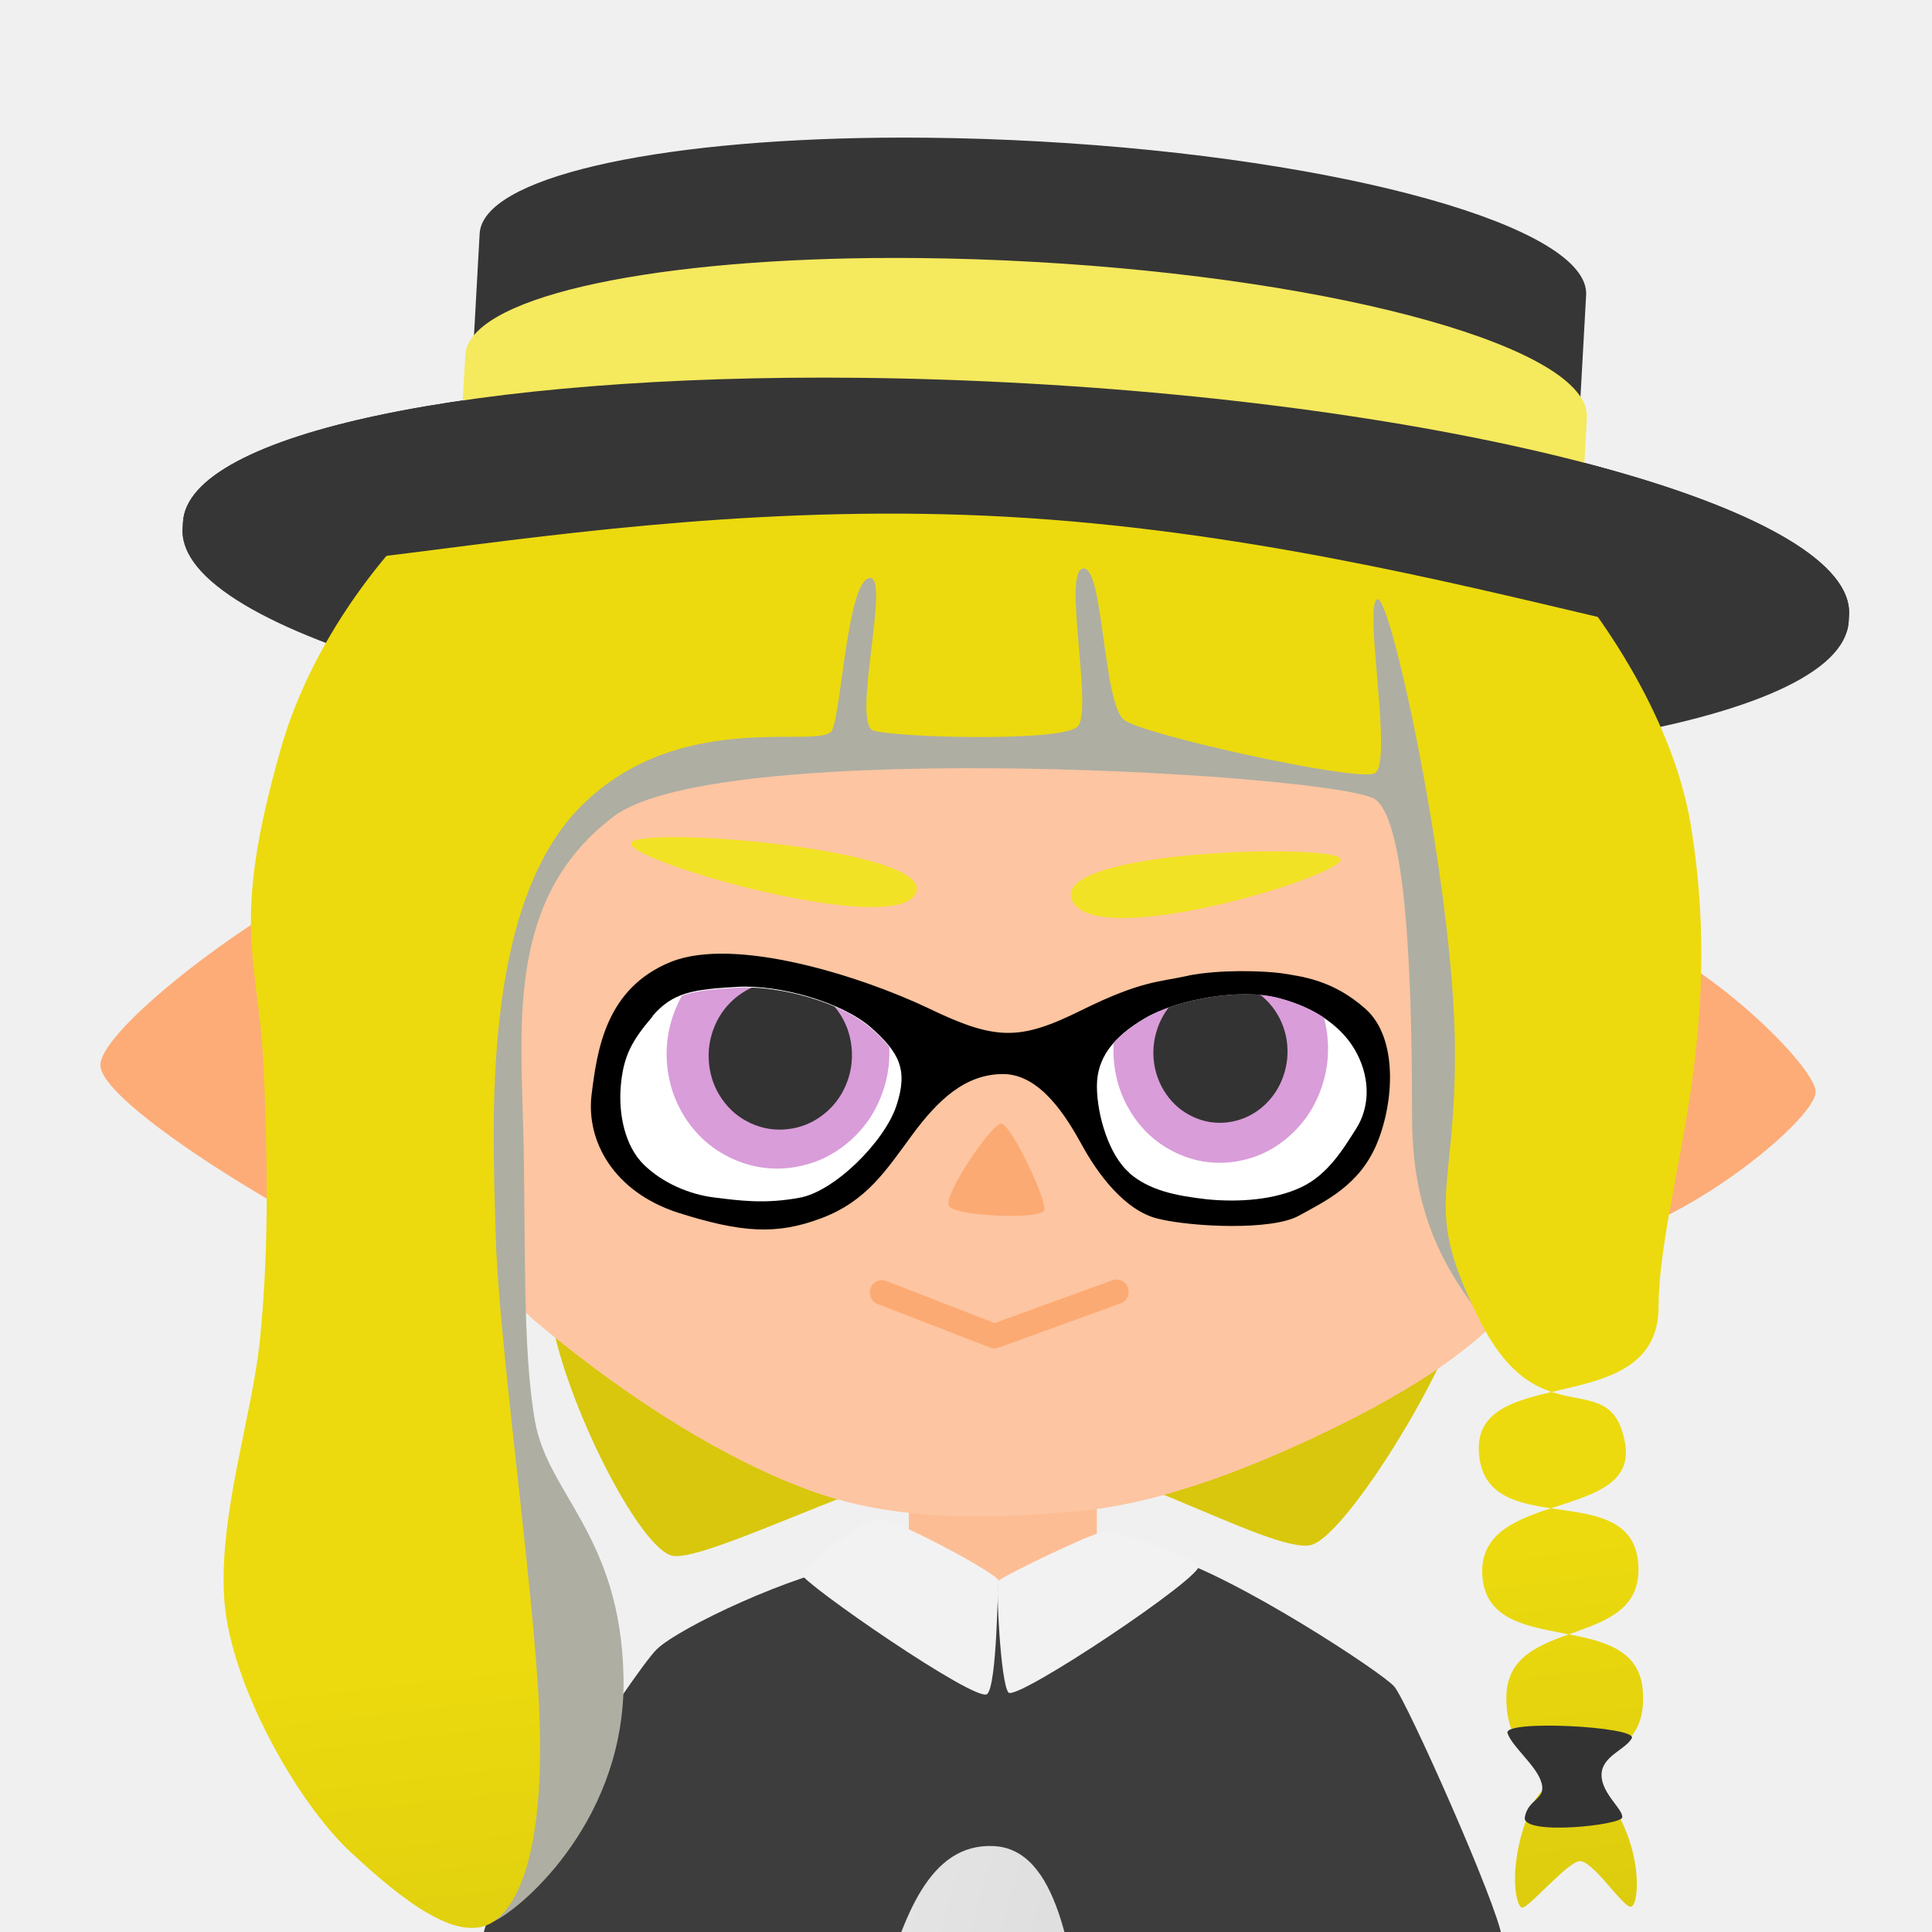
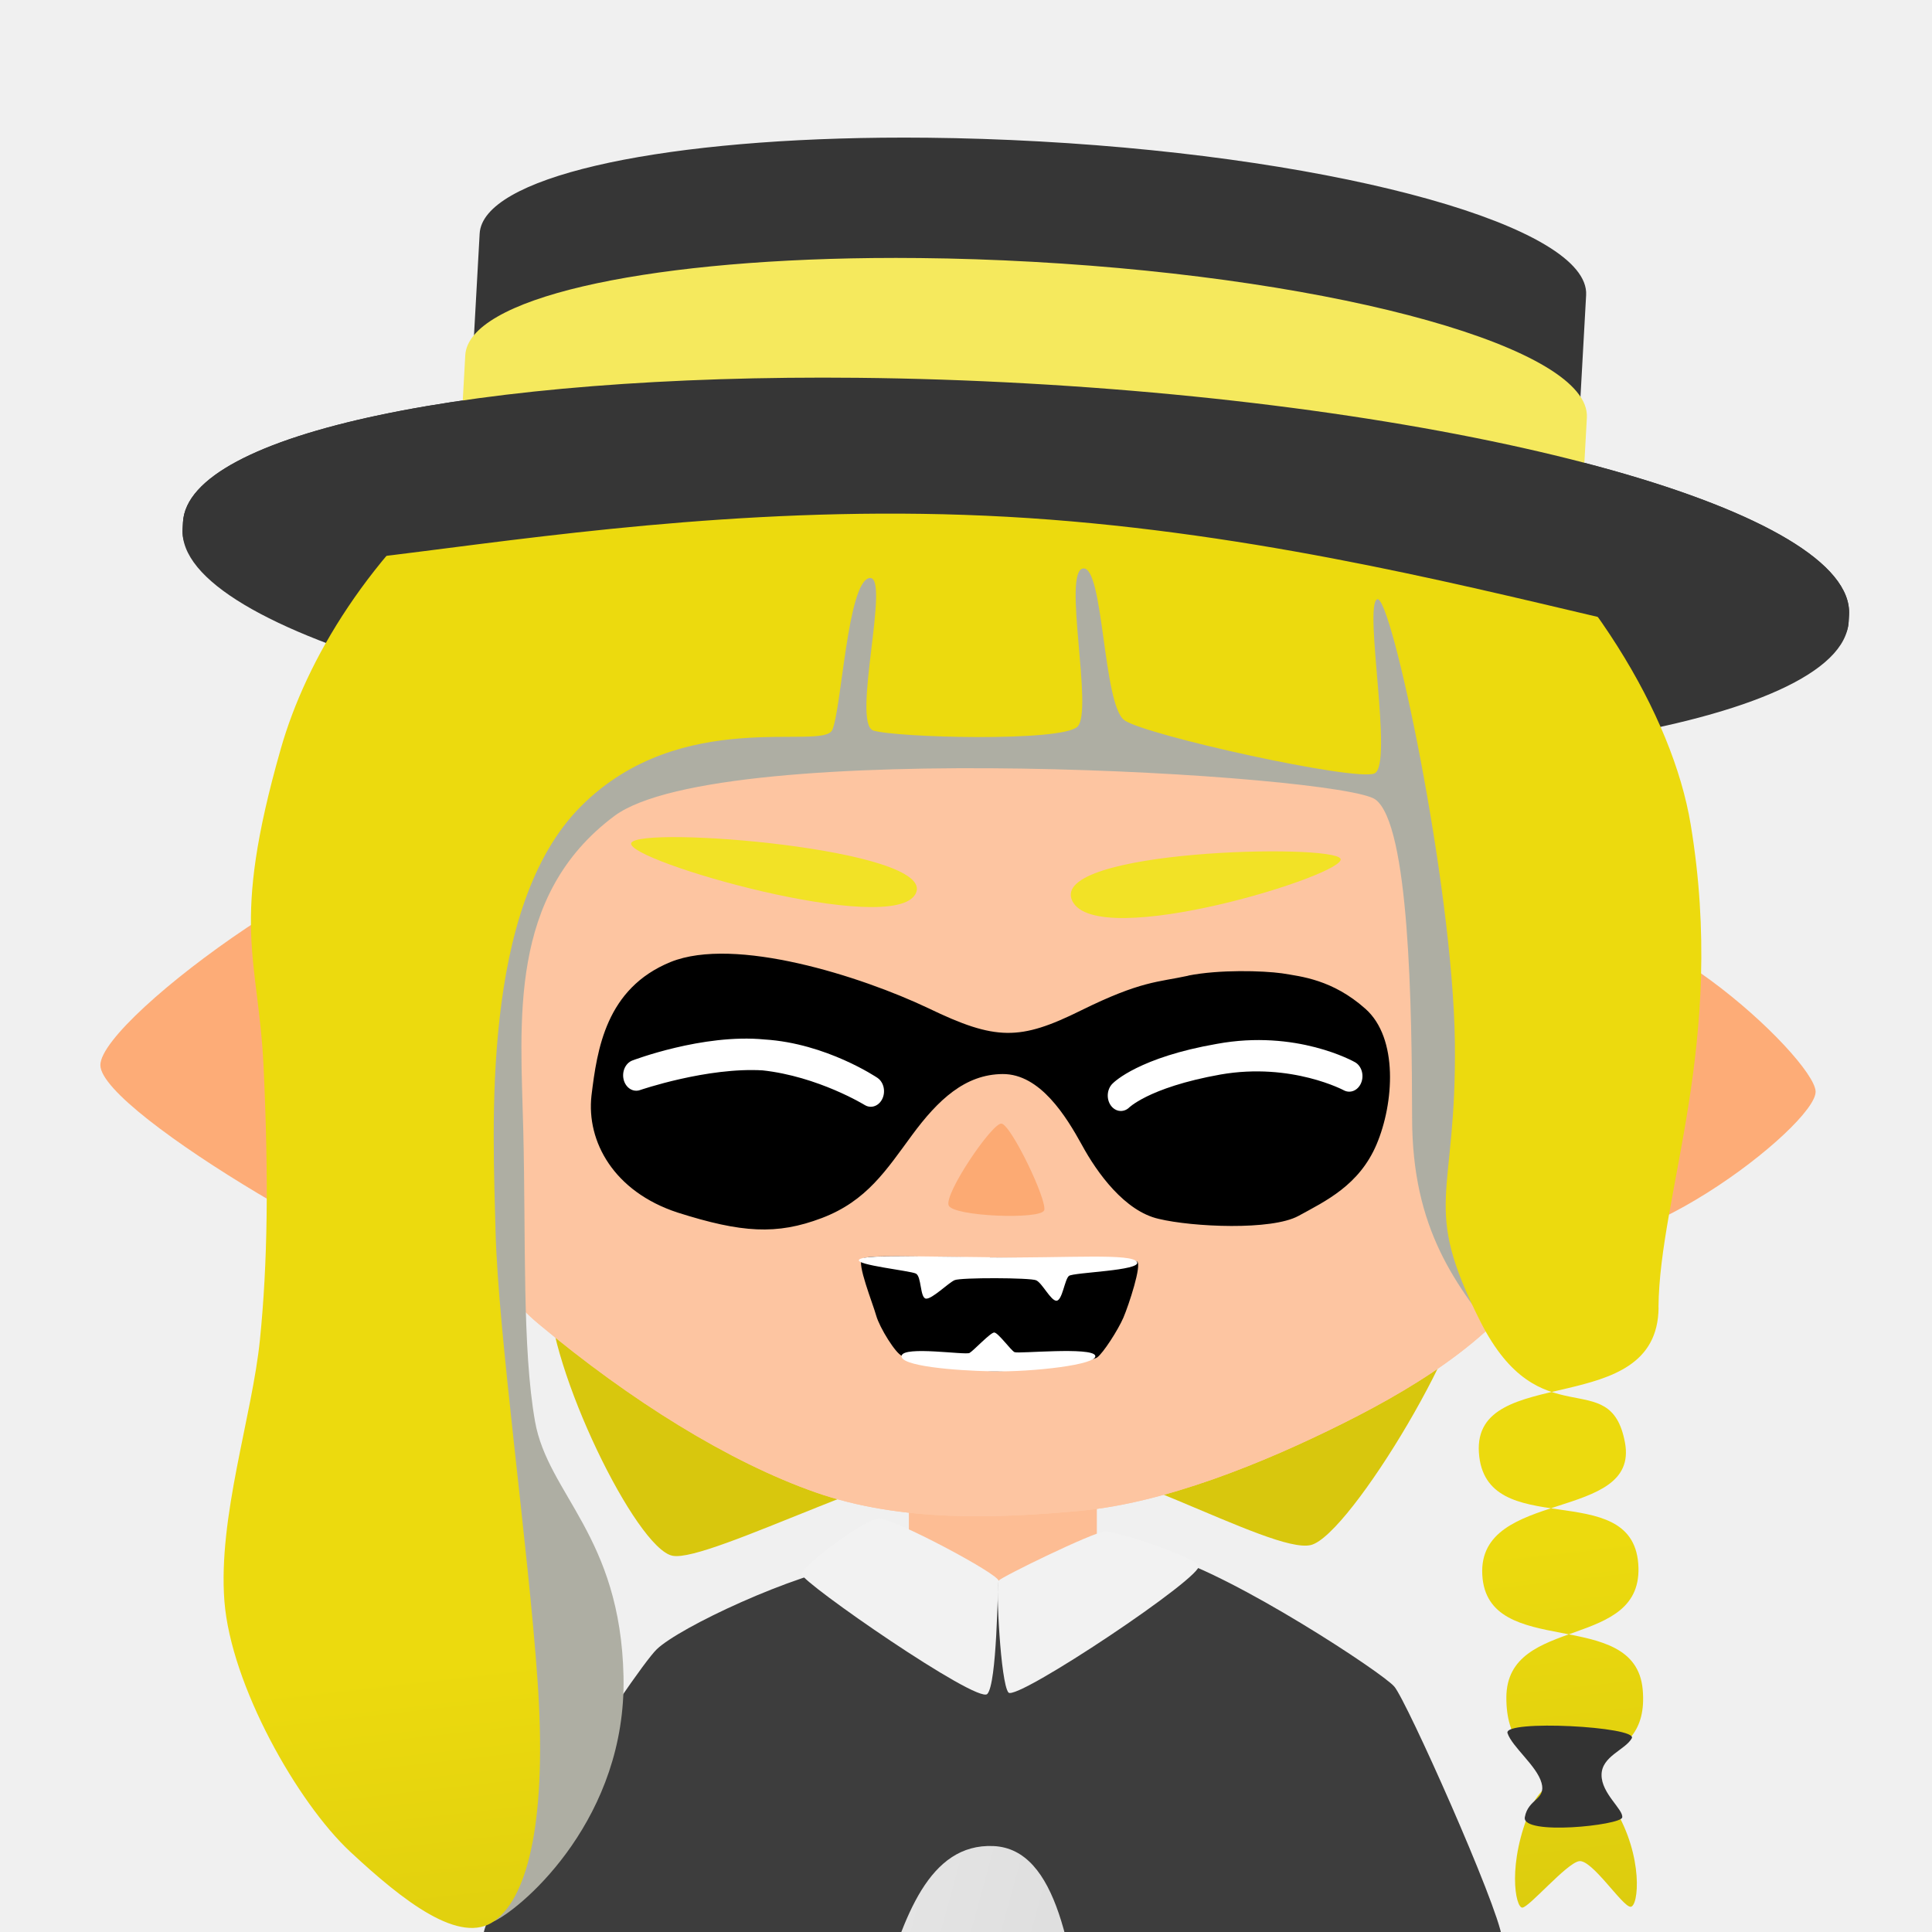
<svg xmlns="http://www.w3.org/2000/svg" xmlns:xlink="http://www.w3.org/1999/xlink" width="256" height="256" viewBox="0 0 67.733 67.733" version="1.1" id="svg1">
  <defs id="defs1">
    <linearGradient id="linearGradient22">
      <stop style="stop-color:#ffffff;stop-opacity:0;" offset="0.492" id="stop22" />
      <stop style="stop-color:#ffffff;stop-opacity:0.48;" offset="1" id="stop23" />
    </linearGradient>
    <linearGradient id="linearGradient37">
      <stop style="stop-color:#ecda0e;stop-opacity:1;" offset="0" id="stop37" />
      <stop style="stop-color:#c5b70d;stop-opacity:1;" offset="1" id="stop38" />
    </linearGradient>
    <linearGradient id="linearGradient29">
      <stop style="stop-color:#fcfcfc;stop-opacity:1;" offset="0" id="stop29" />
      <stop style="stop-color:#ebebeb;stop-opacity:1;" offset="1" id="stop30" />
    </linearGradient>
    <linearGradient id="linearGradient27">
      <stop style="stop-color:#ebebeb;stop-opacity:1;" offset="0" id="stop27" />
      <stop style="stop-color:#cfcfcf;stop-opacity:1;" offset="1" id="stop28" />
    </linearGradient>
    <linearGradient xlink:href="#linearGradient27" id="linearGradient28" x1="33.179" y1="39.344" x2="46.193" y2="42.906" gradientUnits="userSpaceOnUse" />
    <linearGradient xlink:href="#linearGradient29" id="linearGradient30" x1="41.728" y1="31.465" x2="32.837" y2="33.428" gradientUnits="userSpaceOnUse" />
    <clipPath clipPathUnits="userSpaceOnUse" id="clipPath32">
      <path id="path33" style="fill:#1b1b1b;fill-opacity:1;stroke-width:0.459;stroke-linecap:round;stroke-linejoin:round" d="m 36.255,49.895 c 0.194,-0.407 0.832,-0.768 1.618,-0.756 0.786,0.012 1.146,0.248 1.547,0.66 0.401,0.411 1.695,2.068 1.702,2.533 0.007,0.465 -0.233,1.981 -0.772,2.387 -0.539,0.406 -1.654,0.586 -2.241,0.47 -0.587,-0.116 0.249,-2.049 0.228,-2.613 -0.021,-0.564 0.02,-0.854 -0.142,-1.231 -0.161,-0.377 -0.343,-0.371 -0.704,-0.517 -0.36,-0.146 -1.447,0.296 -1.519,0.221 -0.072,-0.075 0.089,-0.746 0.283,-1.153 z" />
    </clipPath>
    <clipPath clipPathUnits="userSpaceOnUse" id="clipPath35">
      <path id="path36" style="display:inline;fill:#ffffff;stroke-width:1.182;stroke-linecap:square;stroke-miterlimit:1.5;paint-order:fill markers stroke" d="m 36.054,35.78 c 0.13,0.101 0.288,0.131 0.491,0.148 0.203,0.017 0.42,-0.003 0.586,-0.08 0.166,-0.076 0.257,-0.232 0.336,-0.352 0.078,-0.12 0.084,-0.285 -0.004,-0.441 -0.088,-0.156 -0.266,-0.271 -0.504,-0.325 -0.239,-0.054 -0.632,0.019 -0.828,0.134 -0.195,0.115 -0.294,0.24 -0.291,0.407 0.003,0.167 0.085,0.408 0.215,0.509 z" />
    </clipPath>
    <clipPath clipPathUnits="userSpaceOnUse" id="clipPath36">
      <path id="path37" style="display:inline;fill:#ffffff;stroke-width:1.13;stroke-linecap:square;stroke-miterlimit:1.5;paint-order:fill markers stroke" d="m 35.738,34.887 c -0.122,0.142 -0.169,0.229 -0.181,0.4 -0.012,0.171 0.033,0.357 0.147,0.462 0.115,0.105 0.276,0.17 0.426,0.186 0.15,0.016 0.306,0.034 0.514,-0.004 0.208,-0.038 0.506,-0.333 0.573,-0.542 0.067,-0.21 0.012,-0.309 -0.162,-0.454 -0.174,-0.145 -0.554,-0.244 -0.813,-0.225 -0.259,0.019 -0.383,0.035 -0.505,0.178 z" />
    </clipPath>
    <linearGradient xlink:href="#linearGradient37" id="linearGradient38" x1="39.022" y1="41.14" x2="40.94" y2="50.312" gradientUnits="userSpaceOnUse" />
    <clipPath clipPathUnits="userSpaceOnUse" id="clipPath7">
      <path id="path9" style="fill:url(#linearGradient9);stroke-width:0.794;stroke-linecap:round;stroke-linejoin:round" d="m 42.175,29.426 c 1.133,0.327 3.575,1.927 3.779,2.163 0.205,0.236 1.714,3.62 1.785,4.158 0.071,0.537 -2.772,-0.821 -2.684,0.594 0.088,1.415 0.369,11.534 0.2,12.056 -0.169,0.522 -0.12,0.88 -0.965,0.936 -0.844,0.056 -10.952,-0.179 -11.051,-0.991 -0.099,-0.811 0.404,-11.625 0.296,-11.779 -0.108,-0.155 -2.471,-0.407 -2.674,-0.762 -0.203,-0.355 2.491,-4.467 2.868,-4.83 0.377,-0.363 2.257,-1.25 3.316,-1.418 1.059,-0.168 1.238,0.389 2.152,0.31 0.914,-0.079 1.846,-0.764 2.979,-0.437 z" />
    </clipPath>
    <linearGradient xlink:href="#linearGradient27" id="linearGradient9" gradientUnits="userSpaceOnUse" x1="33.179" y1="39.344" x2="46.193" y2="42.906" />
    <linearGradient xlink:href="#linearGradient29" id="linearGradient11" gradientUnits="userSpaceOnUse" x1="41.728" y1="31.465" x2="32.837" y2="33.428" />
    <radialGradient xlink:href="#linearGradient22" id="radialGradient23" cx="38.266" cy="27.112" fx="38.266" fy="27.112" r="33.867" gradientTransform="matrix(-0.016884,-1.246128,1.348954,-0.01827719,2.31958,75.22422)" gradientUnits="userSpaceOnUse" />
    <linearGradient xlink:href="#linearGradient7" id="linearGradient8" x1="39.472" y1="39.675" x2="40.626" y2="48.889" gradientUnits="userSpaceOnUse" />
    <linearGradient id="linearGradient7">
      <stop style="stop-color:#ecda0e;stop-opacity:1;" offset="0" id="stop7" />
      <stop style="stop-color:#c5b70d;stop-opacity:1;" offset="1" id="stop8" />
    </linearGradient>
  </defs>
  <g id="layer1">
    <path id="path19" style="display:none;fill:#616161;fill-opacity:1;stroke-width:0.144" transform="matrix(1.843521,0,0,1.843521,-30.6667,-8.461646)" d="M 16.635,4.59 H 53.376 V 41.331 H 16.635 Z" />
    <g id="g19" style="display:none">
      <path id="rect44" style="fill:#e7c188;fill-opacity:1;stroke-width:8.819;stroke-linecap:round;stroke-linejoin:round" d="M 71.6,24.519 -2.282,18.37 -2.533,44.922 H 71.159 Z" />
      <path id="path45" style="fill:#f2dcbd;fill-opacity:1;stroke-width:8.819;stroke-linecap:round;stroke-linejoin:round" d="M 71.6,24.519 -2.282,18.37 -1.304,9.911 71.144,15.067 Z" />
      <path id="rect47" style="fill:#00c156;stroke-width:8.819;stroke-linecap:round;stroke-linejoin:round" d="M 70.175,11.337 0,7.898 -0.474,15.611 69.295,20.514 Z" />
    </g>
    <path id="path18" style="display:none;fill:#d2acac;fill-opacity:1;stroke-width:0.144" transform="matrix(1.843521,0,0,1.843521,-30.6667,-8.461646)" d="m 16.635,18.999 36.741,3.598 V 41.331 H 16.635 Z" />
    <g id="g20" style="display:none">
      <path id="path20" style="display:inline;fill:#ce9595;fill-opacity:1;stroke-width:0.144" transform="matrix(1.843521,0,0,1.843521,-30.6667,-8.461646)" d="m 17.972,20.634 12.293,1.294 -1.932,9.669 -13.036,-1.561 z" />
      <path id="path21" style="display:inline;fill:#ce9595;fill-opacity:1;stroke-width:0.144" transform="matrix(1.843521,0,0,1.843521,-30.6667,-8.461646)" d="m 33.355,22.269 12.293,1.294 -1.932,9.669 -13.036,-1.561 z" />
      <path id="path22" style="display:inline;fill:#ce9595;fill-opacity:1;stroke-width:0.144" transform="matrix(1.843521,0,0,1.843521,-30.6667,-8.461646)" d="m 47.275,23.68 12.293,1.294 -1.932,9.669 -13.036,-1.561 z" />
    </g>
    <g id="g15" transform="matrix(1.14723,0,0,1.14723,-13.12786,2.026606)" style="display:inline">
      <g id="g9" transform="matrix(1.843521,0,0,1.843521,-30.6667,-8.461646)">
        <path id="rect19720-1" style="display:inline;fill:#d8c70d;fill-opacity:1;stroke-width:0.264;stroke-linecap:round;stroke-linejoin:round;stroke-miterlimit:1.5;paint-order:fill markers stroke" d="m 31.94,25.043 c 0.004,-1.274 14.987,-0.948 15.196,-0.231 0.209,0.717 -1.909,4.271 -2.564,4.431 -0.655,0.16 -3.575,-1.621 -5.084,-1.567 -1.509,0.054 -4.893,1.862 -5.497,1.745 -0.604,-0.117 -2.056,-3.103 -2.051,-4.378 z" />
        <rect style="fill:#fdbd94;fill-opacity:1;stroke-width:0.794;stroke-linecap:round;stroke-linejoin:round" id="rect11" width="3.116" height="1.824" x="37.908" y="28.124" />
        <g id="g14">
          <path id="rect10" style="fill:url(#linearGradient28);stroke-width:0.794;stroke-linecap:round;stroke-linejoin:round" d="m 42.175,29.426 c 1.133,0.327 3.575,1.927 3.779,2.163 0.205,0.236 1.714,3.62 1.785,4.158 0.071,0.537 -2.772,-0.821 -2.684,0.594 0.088,1.415 0.369,11.534 0.2,12.056 -0.169,0.522 -0.12,0.88 -0.965,0.936 -0.844,0.056 -10.952,-0.179 -11.051,-0.991 -0.099,-0.811 0.404,-11.625 0.296,-11.779 -0.108,-0.155 -2.471,-0.407 -2.674,-0.762 -0.203,-0.355 2.491,-4.467 2.868,-4.83 0.377,-0.363 2.257,-1.25 3.316,-1.418 1.059,-0.168 1.238,0.389 2.152,0.31 0.914,-0.079 1.846,-0.764 2.979,-0.437 z" />
          <path id="rect14" style="display:inline;fill:#3d3d3d;fill-opacity:1;stroke-width:0.794;stroke-linecap:round;stroke-linejoin:round" d="m 28.129,29.59 h 22.467 c 0,0 -0.81,8.243 -2.711,9.191 -1.901,0.948 -1.131,-1.496 -2.601,-1.261 -1.47,0.235 -1.038,4.157 -3.02,3.873 -1.982,-0.284 -0.818,-7.067 -2.955,-7.16 -2.137,-0.093 -1.684,4.909 -3.401,5.074 -1.717,0.166 -1.472,-2.536 -2.612,-2.543 -1.14,-0.007 -0.652,1.734 -2.003,1.448 -1.351,-0.286 -3.164,-8.623 -3.164,-8.623 z" clip-path="url(#clipPath7)" />
        </g>
        <path id="rect12" style="fill:#f2f2f2;stroke-width:0.794;stroke-linecap:round;stroke-linejoin:round" d="m 36.131,29.726 c 0.002,-0.135 1.039,-0.91 1.276,-0.923 0.237,-0.014 2.003,0.927 1.987,1.033 -0.016,0.106 -0.025,1.706 -0.186,1.876 -0.161,0.17 -3.079,-1.851 -3.077,-1.986 z" />
        <path id="rect13" style="fill:#f2f2f2;stroke-width:0.794;stroke-linecap:round;stroke-linejoin:round" d="m 39.394,29.835 c 0.046,-0.063 1.564,-0.803 1.755,-0.815 0.19,-0.013 1.434,0.4 1.564,0.558 0.13,0.157 -3.022,2.261 -3.154,2.11 -0.132,-0.151 -0.211,-1.789 -0.165,-1.852 z" />
      </g>
      <g id="g1" transform="matrix(1.935703,0.107577,-0.107577,1.935703,-33.44772,-10.78038)" style="display:inline">
        <g id="g2" style="display:inline">
          <path id="path1" style="fill:#363636;stroke-width:0.794;stroke-linecap:round;stroke-linejoin:round" d="M 37.214,8.553 C 31.221,8.825 26.714,10.004 26.714,11.416 l 3e-6,0.106 c 0,1.614 5.888,2.923 13.151,2.923 7.263,0 13.151,-1.308 13.151,-2.922 l -1.7e-5,-0.106 c 0,-1.614 -5.888,-2.922 -13.151,-2.922 -0.908,0 -1.794,0.02 -2.651,0.059 z" />
        </g>
      </g>
      <g id="g12898-2-9" transform="matrix(3.082975,0.1100939,-0.1100939,3.082975,-70.00015,-79.12494)" style="display:inline">
        <path id="path12" style="display:inline;fill:#fdc8a5;fill-opacity:1;stroke-width:1.049;stroke-linecap:square;stroke-linejoin:round;stroke-miterlimit:1.5;paint-order:stroke fill markers" d="m 42.451,29.354 c 0.378,0.319 0.836,1.685 0.833,2.605 -0.004,0.92 0.481,1.995 0.415,2.705 -0.066,0.71 -0.356,0.672 -0.699,1.383 -0.343,0.711 -1.134,1.257 -1.921,1.686 -0.787,0.429 -1.736,0.85 -2.561,0.958 -0.825,0.107 -1.782,0.179 -2.64,-0.088 -0.858,-0.267 -1.86,-0.838 -2.803,-1.572 -0.944,-0.734 -1.48,-2.485 -1.239,-3.689 0.241,-1.204 0.612,-1.961 0.524,-2.879 -0.088,-0.918 0.304,-1.505 1.462,-1.651 1.159,-0.145 3.171,0.15 4.532,0.045 1.361,-0.105 2.981,-0.071 3.642,0.201 0.661,0.272 0.323,0.173 0.458,0.296 0,0 -0.378,-0.319 0,2e-6 z" />
        <path id="path12850-2-2" style="fill:#fdc5a1;fill-opacity:1;stroke-width:1.049;stroke-linecap:square;stroke-linejoin:round;stroke-miterlimit:1.5;paint-order:stroke fill markers" d="m 42.451,29.354 c 0.378,0.319 0.836,1.685 0.833,2.605 -0.004,0.92 0.481,1.995 0.415,2.705 -0.066,0.71 -0.356,0.672 -0.699,1.383 -0.343,0.711 -1.134,1.257 -1.921,1.686 -0.787,0.429 -1.736,0.85 -2.561,0.958 -0.825,0.107 -1.782,0.179 -2.64,-0.088 -0.858,-0.267 -1.86,-0.838 -2.803,-1.572 -0.944,-0.734 -1.48,-2.485 -1.239,-3.689 0.241,-1.204 0.612,-1.961 0.524,-2.879 -0.088,-0.918 0.304,-1.505 1.462,-1.651 1.159,-0.145 3.171,0.15 4.532,0.045 1.361,-0.105 2.981,-0.071 3.642,0.201 0.661,0.272 0.323,0.173 0.458,0.296 0,0 -0.378,-0.319 0,2e-6 z" />
        <path id="path12852-8-7" style="display:inline;fill:#fdac77;fill-opacity:1;stroke-width:1.058;stroke-linecap:square;stroke-linejoin:round;stroke-miterlimit:1.5;paint-order:stroke fill markers" d="m 27.449,34.436 c -0.012,-0.422 1.934,-2.266 2.334,-1.947 0.401,0.319 0.333,3.54 0.128,3.678 -0.205,0.138 -2.45,-1.309 -2.462,-1.731 z" transform="matrix(1.380911,0,0,1.126581,-9.256115,-4.168191)" />
        <path id="path12854-9-0" style="display:inline;fill:#fdac77;fill-opacity:1;stroke-width:1.32;stroke-linecap:square;stroke-linejoin:round;stroke-miterlimit:1.5;paint-order:stroke fill markers" d="m 42.95,32.806 c -0.737,0.532 -0.688,2.539 0.046,2.978 0.734,0.44 2.667,-1.17 2.642,-1.503 -0.024,-0.333 -1.951,-2.007 -2.688,-1.475 z" />
        <g id="g12888-7-9" transform="matrix(1.020724,0.02516209,-0.02576505,1.045184,-1.085822,-2.671835)" style="stroke-width:1.04">
          <path id="path12860-1-3" style="display:inline;fill:#fcaa73;stroke-width:1.625;stroke-linecap:square;stroke-linejoin:round;stroke-miterlimit:1.5;paint-order:stroke fill markers" d="m 39.237,35.799 c -0.032,0.09 -0.871,0.109 -0.926,0.008 -0.056,-0.102 0.37,-0.805 0.462,-0.805 0.092,-1.4e-4 0.496,0.708 0.465,0.798 z" />
          <g id="g30205" transform="matrix(-4.48929,-0.0854499,-0.00616611,5.144499,199.3271,-118.0666)" style="display:inline;stroke-width:1.04">
            <path id="rect29546" style="display:inline;fill:#000000;fill-opacity:1;stroke-width:0.51;stroke-linecap:square;stroke-miterlimit:1.5;paint-order:fill markers stroke" d="m 35.338,30.048 c 0.066,0.017 0.101,0.016 0.228,0.08 0.127,0.064 0.179,0.068 0.329,0.018 0.15,-0.049 0.427,-0.104 0.562,-0.047 0.136,0.058 0.147,0.171 0.153,0.257 0.005,0.085 -0.061,0.173 -0.201,0.202 -0.141,0.028 -0.217,0.027 -0.312,-0.011 -0.095,-0.038 -0.133,-0.098 -0.184,-0.166 -0.051,-0.068 -0.106,-0.119 -0.187,-0.125 -0.081,-0.006 -0.143,0.069 -0.18,0.118 -0.037,0.05 -0.102,0.116 -0.176,0.125 -0.074,0.01 -0.245,0.005 -0.301,-0.026 -0.056,-0.031 -0.127,-0.065 -0.159,-0.143 -0.032,-0.078 -0.033,-0.198 0.042,-0.247 0.075,-0.049 0.143,-0.05 0.185,-0.053 0.042,-0.002 0.135,0.002 0.202,0.018 z" />
-             <g id="eye-open" style="display:inline;stroke-width:1.04">
+             <g id="eye-open" style="display:none;stroke-width:1.04">
              <path id="path35304" style="display:inline;fill:#ffffff;stroke-width:0.381;stroke-linecap:square;stroke-miterlimit:1.5;paint-order:fill markers stroke" d="m 36.489,30.202 c 0.041,0.047 0.057,0.076 0.059,0.13 0.002,0.054 -0.017,0.112 -0.06,0.143 -0.043,0.031 -0.102,0.048 -0.156,0.05 -0.054,0.002 -0.11,0.005 -0.184,-0.012 -0.074,-0.016 -0.176,-0.115 -0.197,-0.183 -0.021,-0.068 4.58e-4,-0.098 0.065,-0.14 0.065,-0.042 0.203,-0.066 0.295,-0.055 0.093,0.011 0.137,0.019 0.178,0.066 z" />
              <path id="path35306" style="display:inline;fill:#ffffff;stroke-width:0.388;stroke-linecap:square;stroke-miterlimit:1.5;paint-order:fill markers stroke" d="m 35.44,30.419 c -0.046,0.029 -0.102,0.035 -0.172,0.037 -0.07,0.001 -0.145,-0.009 -0.201,-0.036 -0.056,-0.027 -0.086,-0.077 -0.111,-0.116 -0.025,-0.039 -0.025,-0.09 0.008,-0.137 0.033,-0.047 0.096,-0.079 0.179,-0.091 0.083,-0.012 0.218,0.018 0.284,0.057 0.066,0.039 0.098,0.08 0.094,0.132 -0.004,0.052 -0.035,0.125 -0.082,0.154 z" />
              <g id="g35470" transform="matrix(-0.3587243,-0.01982705,-0.015364,0.3160773,49.84488,19.88405)" style="display:inline;stroke-width:1.04" mask="none" clip-path="url(#clipPath36)">
                <path id="path35360" style="fill:#d99dd9;fill-opacity:1;stroke-width:1.101;stroke-linecap:square;stroke-linejoin:round;stroke-miterlimit:1.5;paint-order:stroke fill markers" d="m 37.034,35.491 c -0.07,0.092 -0.166,0.169 -0.273,0.214 -0.107,0.045 -0.228,0.063 -0.344,0.049 -0.115,-0.014 -0.229,-0.06 -0.322,-0.129 -0.093,-0.069 -0.169,-0.167 -0.214,-0.273 -0.046,-0.106 -0.063,-0.229 -0.049,-0.344 0.014,-0.115 0.06,-0.23 0.129,-0.322 0.07,-0.092 0.166,-0.169 0.273,-0.214 0.107,-0.045 0.228,-0.063 0.344,-0.049 0.115,0.014 0.229,0.06 0.322,0.129 0.093,0.069 0.169,0.167 0.214,0.273 0.046,0.106 0.063,0.229 0.049,0.344 -0.014,0.115 -0.06,0.23 -0.129,0.322 z" mask="none" />
                <path id="path35466" style="fill:#333333;fill-opacity:1;stroke-width:0.946;stroke-linecap:square;stroke-linejoin:round;stroke-miterlimit:1.5;paint-order:stroke fill markers" d="m 36.853,35.365 c -0.046,0.059 -0.109,0.107 -0.178,0.135 -0.069,0.028 -0.148,0.038 -0.222,0.028 -0.074,-0.01 -0.147,-0.041 -0.206,-0.086 -0.059,-0.046 -0.107,-0.109 -0.135,-0.178 -0.028,-0.069 -0.038,-0.148 -0.028,-0.222 0.01,-0.074 0.041,-0.148 0.086,-0.206 0.046,-0.059 0.109,-0.107 0.178,-0.135 0.069,-0.028 0.148,-0.038 0.222,-0.028 0.074,0.01 0.147,0.041 0.206,0.086 0.059,0.046 0.107,0.109 0.135,0.178 0.028,0.069 0.038,0.148 0.028,0.222 -0.01,0.074 -0.041,0.148 -0.086,0.206 z" mask="none" />
                <ellipse style="display:none;fill:#ffffff;fill-opacity:1;stroke-width:0.065" id="path3" cx="35.957" cy="35.771" transform="matrix(0.9998947,-0.01451168,0.02083119,0.999783,0,0)" rx="0.208" ry="0.201" />
              </g>
              <g id="g35479" transform="matrix(-0.3456153,-0.01919635,-0.01496354,0.3104804,48.43596,20.00196)" style="display:inline;stroke-width:1.04" mask="none" clip-path="url(#clipPath35)">
                <path id="path35475" style="fill:#d99dd9;fill-opacity:1;stroke-width:1.101;stroke-linecap:square;stroke-linejoin:round;stroke-miterlimit:1.5;paint-order:stroke fill markers" d="m 37.146,35.445 c -0.07,0.092 -0.166,0.169 -0.273,0.214 -0.107,0.045 -0.228,0.063 -0.344,0.049 -0.115,-0.014 -0.229,-0.06 -0.322,-0.129 -0.093,-0.069 -0.169,-0.167 -0.214,-0.273 -0.046,-0.106 -0.063,-0.229 -0.049,-0.344 0.014,-0.115 0.06,-0.23 0.129,-0.322 0.07,-0.092 0.166,-0.169 0.273,-0.214 0.107,-0.045 0.228,-0.063 0.344,-0.049 0.115,0.014 0.229,0.06 0.322,0.129 0.093,0.069 0.169,0.167 0.214,0.273 0.046,0.106 0.063,0.229 0.049,0.344 -0.014,0.115 -0.06,0.23 -0.129,0.322 z" mask="none" />
                <path id="path35477" style="fill:#333333;fill-opacity:1;stroke-width:0.917;stroke-linecap:square;stroke-linejoin:round;stroke-miterlimit:1.5;paint-order:stroke fill markers" d="m 36.939,35.314 c -0.044,0.057 -0.105,0.104 -0.173,0.131 -0.067,0.027 -0.143,0.037 -0.215,0.027 -0.072,-0.01 -0.143,-0.04 -0.2,-0.084 -0.057,-0.044 -0.104,-0.106 -0.131,-0.173 -0.028,-0.067 -0.037,-0.144 -0.027,-0.215 0.01,-0.071 0.039,-0.143 0.084,-0.2 0.044,-0.057 0.105,-0.104 0.173,-0.131 0.067,-0.027 0.143,-0.037 0.215,-0.027 0.072,0.01 0.143,0.04 0.2,0.084 0.057,0.044 0.104,0.106 0.131,0.173 0.028,0.067 0.037,0.144 0.027,0.215 -0.01,0.071 -0.039,0.143 -0.084,0.2 z" mask="none" />
                <ellipse style="display:none;fill:#ffffff;fill-opacity:1;stroke-width:0.066" id="ellipse6" cx="35.982" cy="35.757" transform="matrix(0.9999029,-0.01393268,0.02160763,0.9997665,0,0)" rx="0.216" ry="0.205" />
              </g>
            </g>
-             <g id="eye-close" style="display:none;stroke-width:1.04">
+             <g id="eye-close" style="display:inline;stroke-width:1.04">
              <path id="rect7" style="display:inline;fill:none;stroke:#ffffff;stroke-width:0.057;stroke-linecap:round;stroke-linejoin:round;stroke-dasharray:none" d="m 36.516,30.312 c 0,0 -0.146,-0.054 -0.272,-0.056 -0.127,-0.002 -0.236,0.051 -0.236,0.051 0,0 0.109,-0.048 0.236,-0.051 0.128,-0.002 0.272,0.056 0.272,0.056 z" />
              <path id="path8" style="display:inline;fill:none;stroke:#ffffff;stroke-width:0.057;stroke-linecap:round;stroke-linejoin:round;stroke-dasharray:none" d="m 34.978,30.209 c 0,0 0.124,-0.047 0.284,-0.012 0.16,0.035 0.206,0.081 0.206,0.081 0,0 -0.044,-0.045 -0.206,-0.081 -0.162,-0.037 -0.284,0.012 -0.284,0.012 z" />
            </g>
          </g>
          <g id="g12886-0-0" transform="matrix(-4.50674,-0.2364985,-0.2364985,4.50674,208.5516,-93.54138)" style="display:inline;stroke-width:1.04">
            <path id="path12882-3-2" style="display:inline;fill:#f2e226;fill-opacity:1;stroke-width:0.542;stroke-linecap:square;stroke-miterlimit:1.5;paint-order:fill markers stroke" d="m 35.978,29.934 c -0.065,0.101 -0.584,-0.122 -0.563,-0.152 0.021,-0.03 0.627,0.051 0.563,0.152 z" />
            <path id="path12884-6-3" style="display:inline;fill:#f2e226;fill-opacity:1;stroke-width:0.55;stroke-linecap:square;stroke-miterlimit:1.5;paint-order:fill markers stroke" d="m 36.314,29.956 c 0.036,0.098 0.628,0.001 0.62,-0.037 -0.009,-0.039 -0.656,-0.061 -0.62,0.037 z" />
          </g>
-           <path id="mouth-close" style="display:inline;fill:#fcaa73;stroke:#fcaa73;stroke-width:0.233;stroke-linecap:round;stroke-linejoin:round;stroke-miterlimit:1.5;stroke-dasharray:none;stroke-opacity:1;paint-order:fill markers stroke" d="m 39.987,36.527 -1.157,0.489 -1.116,-0.349 1.116,0.349 z" />
+           <path id="mouth-close" style="display:none;fill:#fcaa73;stroke:#fcaa73;stroke-width:0.233;stroke-linecap:round;stroke-linejoin:round;stroke-miterlimit:1.5;stroke-dasharray:none;stroke-opacity:1;paint-order:fill markers stroke" d="m 39.987,36.527 -1.157,0.489 -1.116,-0.349 1.116,0.349 z" />
          <ellipse style="display:none;fill:#2d1f15;fill-opacity:1;stroke-width:0.103" id="path2" cx="36.543" cy="39.049" transform="matrix(0.998264,-0.05889836,0.06174437,0.998092,0,0)" rx="0.284" ry="0.436" />
          <g id="g40" style="display:none;stroke-width:1.04" transform="matrix(1.102404,0.02809345,-0.02686154,1.128706,-3.020271,-5.615473)">
            <path id="path40" style="display:inline;fill:none;stroke:#fcaa73;stroke-width:0.233;stroke-linecap:round;stroke-linejoin:round;stroke-miterlimit:1.5;stroke-dasharray:none;stroke-opacity:1;paint-order:fill markers stroke" d="m 40.018,36.502 c 0,0 -0.402,0.295 -0.715,0.313 -0.313,0.018 -0.477,-0.247 -0.793,-0.258 -0.316,-0.011 -0.452,0.167 -0.452,0.167" />
            <path id="path41" style="display:inline;fill:none;stroke:#fcaa73;stroke-width:0.233;stroke-linecap:round;stroke-linejoin:round;stroke-miterlimit:1.5;stroke-dasharray:none;stroke-opacity:1;paint-order:fill markers stroke" d="m 37.807,37.368 c 0,0 0.31,-0.271 0.258,-0.593 -0.052,-0.322 -0.352,-0.537 -0.352,-0.537" />
          </g>
-           <g id="mouth-open" transform="matrix(-2.452343,-0.1014522,-0.1734339,2.427883,132.5372,-34.72558)" style="display:none;stroke-width:1.04">
+           <g id="mouth-open" transform="matrix(-2.452343,-0.1014522,-0.1734339,2.427883,132.5372,-34.72558)" style="display:inline;stroke-width:1.04">
            <path id="path18-5" style="fill:#000000;fill-opacity:1;stroke-width:0.529;stroke-linecap:square;stroke-miterlimit:1.5;paint-order:fill markers stroke" d="m 35.494,30.708 c 0.021,-0.01 0.261,0.016 0.578,0.044 0.318,0.028 0.48,0.037 0.501,0.055 0.021,0.018 -0.064,0.168 -0.084,0.215 -0.02,0.046 -0.096,0.139 -0.121,0.145 -0.025,0.006 -0.242,0.034 -0.368,0.023 -0.127,-0.012 -0.378,-0.075 -0.399,-0.095 -0.021,-0.019 -0.067,-0.113 -0.082,-0.164 -0.015,-0.052 -0.046,-0.213 -0.025,-0.223 z" />
            <path id="path19-6" style="fill:#ffffff;fill-opacity:1;stroke-width:0.529;stroke-linecap:square;stroke-miterlimit:1.5;paint-order:fill markers stroke" d="m 36.073,30.75 c 0.311,0.029 0.498,0.04 0.512,0.062 0.014,0.022 -0.206,0.022 -0.23,0.031 -0.024,0.009 -0.028,0.092 -0.052,0.093 -0.024,4.31e-4 -0.08,-0.07 -0.103,-0.083 -0.022,-0.013 -0.296,-0.04 -0.32,-0.032 -0.025,0.008 -0.068,0.074 -0.09,0.071 -0.023,-0.003 -0.021,-0.085 -0.036,-0.101 -0.016,-0.016 -0.283,-0.049 -0.26,-0.081 0.023,-0.033 0.268,0.012 0.58,0.041 z" />
            <path id="path20-2" style="fill:#ffffff;fill-opacity:1;stroke-width:0.529;stroke-linecap:square;stroke-miterlimit:1.5;paint-order:fill markers stroke" d="m 35.928,31.108 c 0.015,-0.005 0.075,-0.07 0.09,-0.068 0.015,0.002 0.071,0.078 0.086,0.089 0.015,0.011 0.262,-0.002 0.265,0.038 0.003,0.04 -0.211,0.037 -0.366,0.024 -0.155,-0.013 -0.411,-0.068 -0.393,-0.102 0.018,-0.033 0.302,0.024 0.317,0.019 z" />
          </g>
        </g>
        <g id="g12896-1-7" style="display:none">
          <path id="path12890-0-3" style="display:inline;fill:#aeaea3;stroke-width:1.058;stroke-linecap:square;stroke-linejoin:round;stroke-miterlimit:1.5;paint-order:stroke fill markers" d="m 41.155,29.634 c 1.481,0.454 0.902,0.168 1.612,1.157 0.71,0.988 2.123,3.387 1.892,4.646 -0.231,1.259 -1.558,1.731 -1.845,1.328 -0.286,-0.402 -1.084,-0.862 -1.343,-1.99 -0.259,-1.128 -0.371,-2.926 -0.711,-3.169 -0.34,-0.243 -6.864,-0.331 -7.909,0.47 -1.045,0.802 -0.657,1.728 -0.621,2.493 0.036,0.765 0.09,2.409 0.235,3.795 0.145,1.386 0.502,1.016 0.649,2.458 0.147,1.442 -0.882,1.888 -1.098,2.225 -0.217,0.337 -0.806,-1.715 -0.887,-3.925 -0.081,-2.21 0.308,-7.682 2.642,-9.478 2.334,-1.797 5.902,-0.463 7.383,-0.009 z" />
          <path id="path12892-6-6" style="fill:url(#linearGradient38);fill-opacity:1;stroke-width:1.058;stroke-linecap:square;stroke-linejoin:round;stroke-miterlimit:1.5;paint-order:stroke fill markers" d="m 36.877,26.821 c 4.095,-0.45 7.356,2.762 7.708,4.69 0.351,1.929 0.102,3.629 -0.031,4.521 -0.133,0.891 -1.867,0.838 -1.796,1.737 0.071,0.899 1.678,0.385 1.754,1.252 0.077,0.867 -1.467,0.606 -1.458,1.435 0.009,0.829 1.472,0.543 1.761,1.012 0.29,0.469 0.098,0.998 -0.011,1.057 -0.108,0.059 -0.576,-0.522 -0.702,-0.494 -0.126,0.027 -0.366,0.63 -0.522,0.601 -0.156,-0.029 -0.472,-0.566 -0.235,-1.127 0.237,-0.561 1.337,-0.366 1.252,-1.202 -0.085,-0.836 -1.688,-0.31 -1.745,-1.166 -0.057,-0.855 1.626,-0.687 1.469,-1.474 -0.157,-0.787 -1.313,-0.235 -1.779,-1.253 -0.466,-1.018 -0.183,-0.841 -0.581,-2.556 -0.398,-1.716 -0.45,-4.089 -0.585,-4.021 -0.135,0.068 -0.312,1.149 -0.502,1.232 -0.19,0.083 -1.806,-0.141 -2.023,-0.288 -0.217,-0.147 -0.188,-1.245 -0.393,-1.212 -0.205,0.033 0.086,1.125 -0.072,1.281 -0.157,0.156 -1.802,0.131 -2.022,0.064 -0.221,-0.066 0.193,-1.266 -0.023,-1.223 -0.216,0.042 -0.294,1.008 -0.384,1.222 -0.09,0.214 -2.811,0.08 -3.559,0.989 -0.748,0.909 -0.505,2.272 -0.507,3.512 -0.002,1.24 -0.065,1.734 -0.137,2.938 -0.072,1.204 0.675,4.401 0.337,4.656 -0.338,0.255 -0.554,0.061 -1.479,-0.092 -0.925,-0.153 -1.061,-1.354 -1.087,-2.314 -0.026,-0.96 0.392,-1.051 0.454,-2.177 0.062,-1.126 -0.002,-1.863 -0.018,-2.712 -0.017,-0.849 -0.138,-0.914 0.129,-3.594 0.267,-2.68 2.691,-4.845 6.786,-5.295 z" />
          <path id="path12894-3-1" style="fill:#333333;stroke-width:1.058;stroke-linecap:square;stroke-linejoin:round;stroke-miterlimit:1.5;paint-order:stroke fill markers" d="m 43.124,40.735 c 0.245,-0.208 1.027,-0.364 1.467,-0.089 0.147,0.092 -0.325,0.23 -0.324,0.404 0.001,0.197 0.686,0.246 0.529,0.366 -0.353,0.272 -1.057,0.404 -1.49,0.166 -0.147,-0.081 0.307,-0.292 0.26,-0.453 -0.051,-0.175 -0.583,-0.274 -0.442,-0.394 z" />
        </g>
        <g id="g12896-1-7-1" transform="matrix(0.9994286,-0.02294283,0.02294283,0.9994286,-1.318162,0.7074194)" style="display:inline">
          <path id="path12890-0-3-8" style="fill:#aeaea3;stroke-width:1.058;stroke-linecap:square;stroke-linejoin:round;stroke-miterlimit:1.5;paint-order:stroke fill markers" d="m 41.561,29.633 c 1.481,0.454 0.496,0.168 1.206,1.157 0.71,0.988 1.917,3.622 1.686,4.881 -0.231,1.259 -0.842,2.113 -1.325,1.532 -0.482,-0.58 -0.919,-1.131 -0.935,-2.233 -0.016,-1.103 -0.064,-2.911 -0.404,-3.154 -0.34,-0.243 -6.494,-0.541 -7.539,0.26 -1.045,0.802 -0.902,2.039 -0.862,3.13 0.04,1.091 0.016,2.157 0.153,2.878 0.137,0.722 0.861,1.123 0.909,2.516 0.048,1.393 -0.947,2.284 -1.242,2.437 -0.296,0.153 -1.886,-1.356 -1.756,-4.73 0.13,-3.374 -0.014,-6.869 2.32,-8.666 2.334,-1.797 6.308,-0.463 7.789,-0.009 z" />
          <path id="path12892-6-6-7" style="fill:url(#linearGradient8);fill-opacity:1;stroke-width:1.058;stroke-linecap:square;stroke-linejoin:round;stroke-miterlimit:1.5;paint-order:stroke fill markers" d="m 44.659,36.814 c 0.005,1.125 -1.833,0.561 -1.762,1.46 0.071,0.899 1.516,0.214 1.593,1.081 0.077,0.867 -1.299,0.515 -1.29,1.343 0.009,0.829 0.801,0.621 1.09,1.09 0.29,0.469 0.248,0.966 0.167,0.967 -0.081,0.001 -0.392,-0.473 -0.518,-0.445 -0.126,0.027 -0.486,0.462 -0.554,0.467 -0.068,0.004 -0.161,-0.434 0.076,-0.996 0.237,-0.561 1.174,-0.343 1.089,-1.179 -0.085,-0.836 -1.548,-0.263 -1.604,-1.118 -0.057,-0.855 1.555,-0.541 1.397,-1.328 -0.157,-0.787 -0.841,-0.014 -1.449,-1.183 -0.608,-1.169 -0.247,-1.196 -0.287,-2.766 -0.041,-1.57 -0.691,-4.442 -0.826,-4.375 -0.135,0.068 0.185,1.643 -0.005,1.726 -0.19,0.083 -2.266,-0.348 -2.483,-0.495 -0.217,-0.147 -0.225,-1.532 -0.43,-1.499 -0.205,0.033 0.122,1.412 -0.035,1.568 -0.157,0.156 -1.802,0.131 -2.022,0.064 -0.221,-0.066 0.157,-1.553 -0.059,-1.51 -0.216,0.042 -0.258,1.295 -0.348,1.509 -0.09,0.214 -1.496,-0.223 -2.48,0.788 -0.984,1.011 -0.831,3.204 -0.793,4.224 0.039,1.02 0.364,3.116 0.473,4.449 0.11,1.334 -0.055,2.125 -0.393,2.38 -0.338,0.255 -0.91,-0.182 -1.441,-0.664 -0.531,-0.482 -1.204,-1.638 -1.279,-2.468 -0.075,-0.831 0.252,-1.835 0.319,-2.594 0.067,-0.758 0.067,-1.599 0.002,-2.699 -0.065,-1.1 -0.353,-1.381 0.13,-3.159 0.483,-1.779 2.442,-4.218 6.539,-4.554 4.096,-0.336 7.054,2.968 7.44,5.125 0.386,2.157 -0.263,3.664 -0.258,4.789 z" />
          <path id="path12894-3-1-9" style="fill:#333333;stroke-width:1.058;stroke-linecap:square;stroke-linejoin:round;stroke-miterlimit:1.5;paint-order:stroke fill markers" d="m 44.448,41.085 c -0.062,0.116 -0.297,0.181 -0.295,0.367 10e-4,0.185 0.223,0.341 0.21,0.419 -0.013,0.078 -0.995,0.195 -0.965,0.01 0.03,-0.185 0.211,-0.175 0.161,-0.343 -0.049,-0.168 -0.296,-0.352 -0.343,-0.488 -0.047,-0.136 1.294,-0.081 1.232,0.035 z" />
        </g>
      </g>
      <g id="g16" style="display:inline">
        <g id="g3" transform="matrix(1.285573,0.07144589,-0.07144589,1.285573,-7.215638,-15.00294)">
          <path id="ellipse2" style="fill:#363636;stroke-width:0.794;stroke-linecap:round;stroke-linejoin:round" d="m 36.109,11.563 c -5.433,0.359 -9.395,1.478 -9.395,2.802 l 1.46e-4,6.36 c 0,-1.614 5.888,-2.922 13.151,-2.922 7.263,0 13.151,1.309 13.151,2.923 l -1.68e-4,-6.361 c 0,-1.614 -5.888,-2.922 -13.151,-2.922 -0.908,0 -1.794,0.02 -2.651,0.059 -0.375,0.017 -0.743,0.037 -1.106,0.061 z" />
        </g>
        <g id="g5" transform="matrix(-1.303097,-0.07241982,0.07241982,-1.303097,93.24686,39.93473)">
          <path id="ellipse5" style="fill:#f5e95d;fill-opacity:1;stroke-width:0.794;stroke-linecap:round;stroke-linejoin:round" d="m 43.621,23.526 c 5.433,-0.359 9.396,-1.478 9.396,-2.802 l -8.9e-5,-3.412 c 10e-7,1.614 -5.888,2.922 -13.151,2.922 -7.263,0 -13.152,-1.308 -13.152,-2.922 l 8.9e-5,3.412 c 0,1.614 5.888,2.922 13.151,2.922 0.908,0 1.794,-0.02 2.651,-0.059 0.375,-0.017 0.743,-0.037 1.105,-0.061 z" />
        </g>
        <g id="g17" style="display:inline" transform="matrix(1.935703,0.107577,-0.107577,1.935703,-33.44772,-10.78038)">
          <path id="path17" style="display:inline;fill:#363636;stroke-width:0.794;stroke-linecap:round;stroke-linejoin:round" d="M 37.214,8.553 C 31.221,8.825 26.714,10.004 26.714,11.416 l 3e-6,0.106 c 0,1.614 5.707,-0.912 12.971,-0.912 7.263,0 13.332,2.526 13.332,0.912 l -1.7e-5,-0.106 c 0,-1.614 -5.888,-2.922 -13.151,-2.922 -0.908,0 -1.794,0.02 -2.651,0.059 z" />
        </g>
      </g>
      <g id="g23" style="display:none" transform="matrix(1.843521,0,0,1.843521,-30.6667,-8.461646)">
        <g id="g11" transform="matrix(-0.6994942,-0.7146383,-0.7146383,0.6994942,93.21582,37.43402)">
          <path id="path10" style="display:inline;fill:url(#linearGradient11);stroke-width:0.794;stroke-linecap:round;stroke-linejoin:round" d="m 32.447,31.624 c 0.855,-0.736 1.688,-1.533 2.38,-2.199 0.692,-0.666 1.571,-1.524 2.063,-1.73 0.492,-0.206 3.097,2.358 2.382,2.95 -0.716,0.592 -1.483,1.434 -2.381,2.158 -0.897,0.724 -3.157,3.145 -4.192,2.05 -1.036,-1.095 -1.107,-2.493 -0.252,-3.229 z" />
          <path id="path11" style="fill:#fbcfb2;fill-opacity:1;stroke-width:0.923;stroke-linecap:round;stroke-linejoin:round" d="m 36.937,28.222 c 0.209,-0.98 0.767,-1.607 1.832,-2.484 1.066,-0.877 2.481,-0.328 2.909,0.897 0.428,1.225 -1.715,2.31 -1.619,2.491 0.097,0.181 0.906,-0.703 1.235,0.097 0.329,0.8 -1.055,1.313 -2.148,1.3 -1.092,-0.014 -2.419,-1.321 -2.21,-2.301 z" />
        </g>
        <g id="g25" transform="rotate(-52.798,35.73994,36.37495)">
          <path id="rect25" style="display:inline;fill:url(#linearGradient30);stroke-width:0.794;stroke-linecap:round;stroke-linejoin:round" d="m 32.317,31.607 c 0.855,-0.736 1.688,-1.533 2.38,-2.199 0.692,-0.666 1.751,-1.389 2.243,-1.594 0.492,-0.206 2.991,2.166 2.275,2.758 -0.716,0.592 -1.365,1.538 -2.262,2.263 -0.897,0.724 -2.982,3.324 -4.017,2.229 -1.036,-1.095 -1.474,-2.72 -0.619,-3.457 z" />
          <path id="rect26" style="fill:#fbcfb2;fill-opacity:1;stroke-width:0.901;stroke-linecap:round;stroke-linejoin:round" d="m 36.974,27.914 c 0.317,-0.926 0.932,-1.468 2.068,-2.193 1.136,-0.725 2.444,-0.027 2.715,1.212 0.271,1.238 -1.934,2.038 -1.862,2.225 0.072,0.187 0.961,-0.575 1.186,0.239 0.225,0.814 -1.178,1.149 -2.235,1.008 -1.057,-0.141 -2.19,-1.565 -1.873,-2.491 z" />
        </g>
      </g>
    </g>
    <path id="rect15" style="display:none;fill:#879664;fill-opacity:1;stroke-width:0.144" transform="matrix(1.843521,0,0,1.843521,-30.6667,-8.461646)" d="m 16.635,29.205 36.741,3.598 v 8.528 H 16.635 Z" />
    <path id="rect22" style="display:none;fill:url(#radialGradient23);stroke-width:0.265" d="M 4.010748e-7,-3.8164838e-8 H 67.733 L 67.733,52.012 4.010748e-7,45.379 Z" />
    <g id="g29" style="display:none">
      <path id="rect29" style="fill:#d2d2d2;stroke-width:0.265" d="m 20.988,48.37 20.245,1.841 1.744,5.037 -20.245,-1.841 z" />
      <path id="path29" style="fill:#bababa;fill-opacity:1;stroke-width:0.265" d="m 20.213,56.797 20.245,1.841 2.519,-3.39 -20.245,-1.841 z" />
    </g>
    <g id="g24" transform="matrix(1.147497,0,0,0.9172722,-9.431653,4.073551)" style="display:none">
      <path id="rect28" style="fill:#9c5208;fill-opacity:1;stroke-width:0.265" d="m 62.642,61.689 c 2.487,-0.283 4.736,0.328 6.926,1.162 l -0.533,4.843 c -2.282,-4.05e-4 -4.563,0.004 -6.845,-0.912 z" />
      <path id="rect23" style="fill:#d7b9ef;fill-opacity:1;stroke-width:0.265" d="m 11.14,54.731 c 0.46,-0.172 50.364,3.583 52.503,5.231 2.139,1.648 0.236,8.685 -3.197,9.009 -3.432,0.324 -49.929,-11.849 -50.178,-12.302 -0.249,-0.453 0.412,-1.765 0.872,-1.937 z" />
      <path id="rect24" style="fill:#c69be8;fill-opacity:1;stroke-width:0.265" d="m 11.176,54.58 c 12.922,0.182 33.358,2.083 52.369,4.958 0.339,0.245 0.407,0.484 0.46,0.762 -18.066,-1.864 -36.78,-3.863 -53.172,-5.377 z" />
      <path id="path24" style="fill:#c69be8;fill-opacity:1;stroke-width:0.265" d="m 10.728,55.023 c 17.535,1.679 36.537,4.843 53.824,6.752 0.19,0.464 0.064,0.835 -0.012,1.21 C 46.426,61.547 28.471,58.692 10.482,55.438 Z" />
      <path id="path25" style="fill:#c69be8;fill-opacity:1;stroke-width:0.265" d="m 10.413,55.58 c 16.019,2.822 35.381,7.718 53.727,9.343 0.044,0.452 -0.214,0.98 -0.424,1.186 C 45.551,64.5 27.752,60.773 10.24,56.08 c 0.007,-0.161 0.024,-0.323 0.173,-0.5 z" />
      <path id="path26" style="fill:#c69be8;fill-opacity:1;stroke-width:0.265" d="m 10.206,56.31 c 13.885,4.431 34.395,9.751 52.436,11.361 0.044,0.452 -0.912,1.202 -1.679,1.335 C 40.971,66.773 19.875,61.112 10.245,56.731 c -0.084,-0.106 -0.128,-0.244 -0.039,-0.421 z" />
      <path id="rect27" style="fill:#7d0003;fill-opacity:1;stroke-width:0.265" d="m 8.993,54.109 c 0.514,-0.479 1.939,-0.13 2.212,0.345 0.273,0.476 -0.193,2.444 -0.856,2.483 -0.663,0.039 -1.44,0.057 -1.989,-0.362 -0.549,-0.419 0.12,-1.987 0.634,-2.466 z" />
    </g>
  </g>
</svg>
